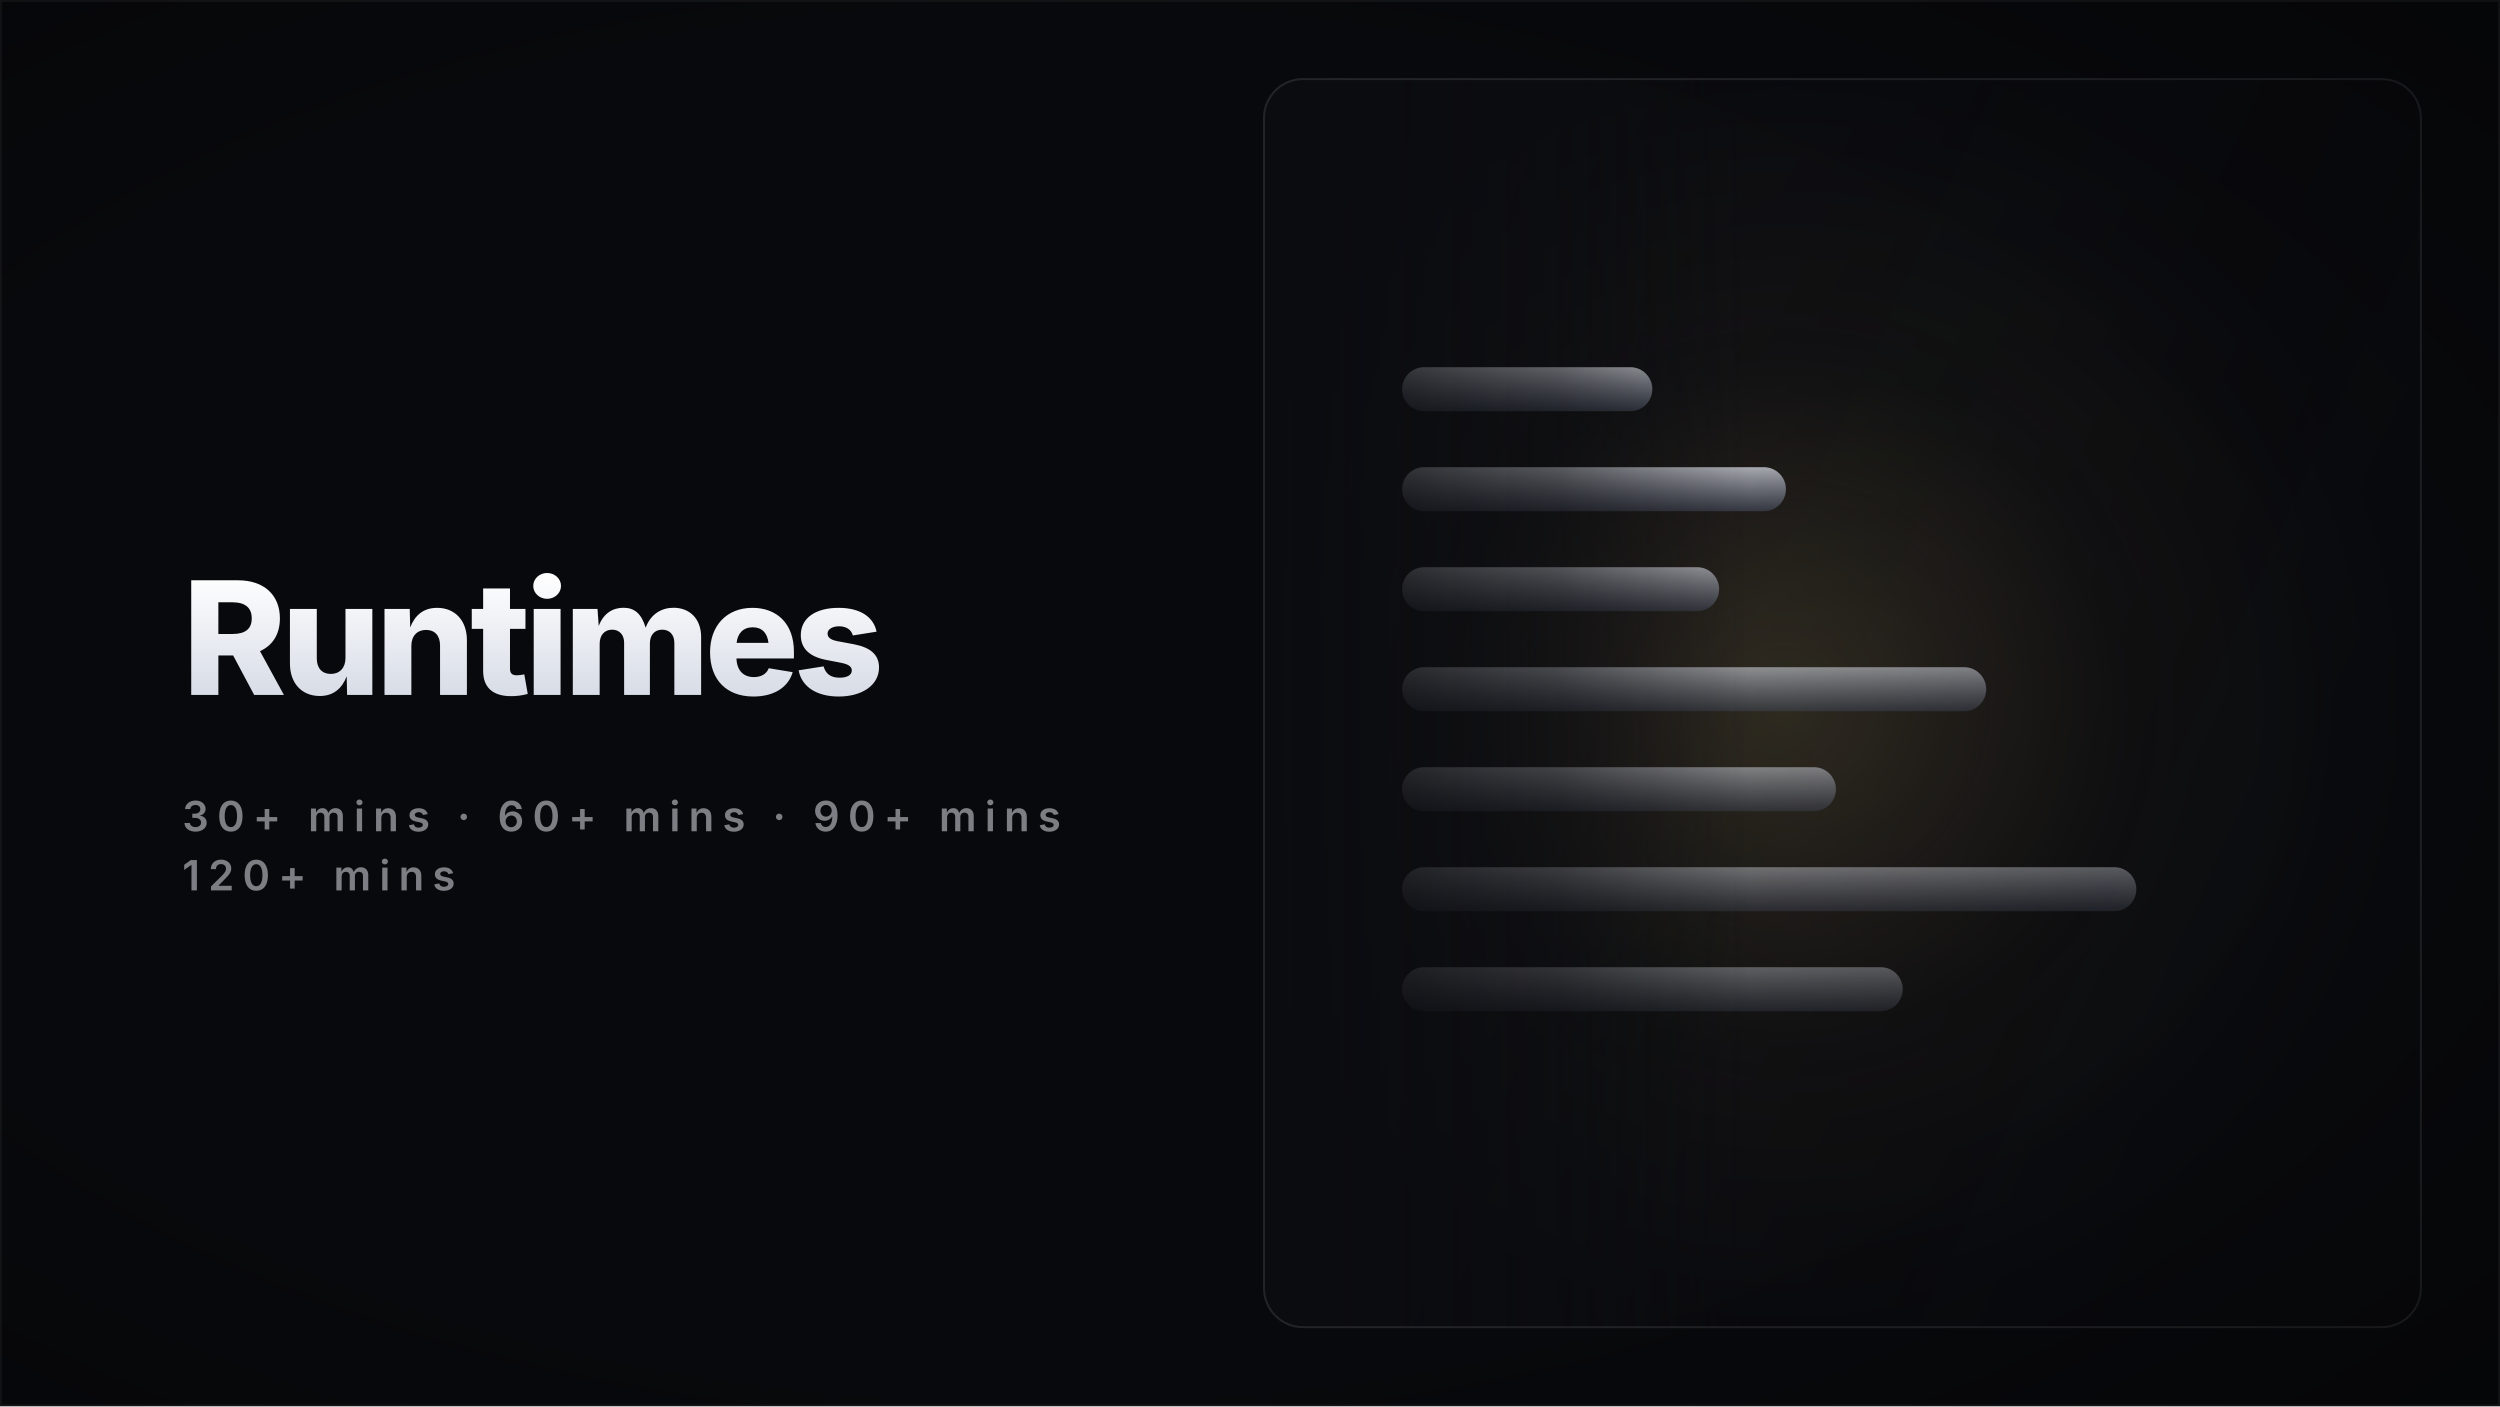
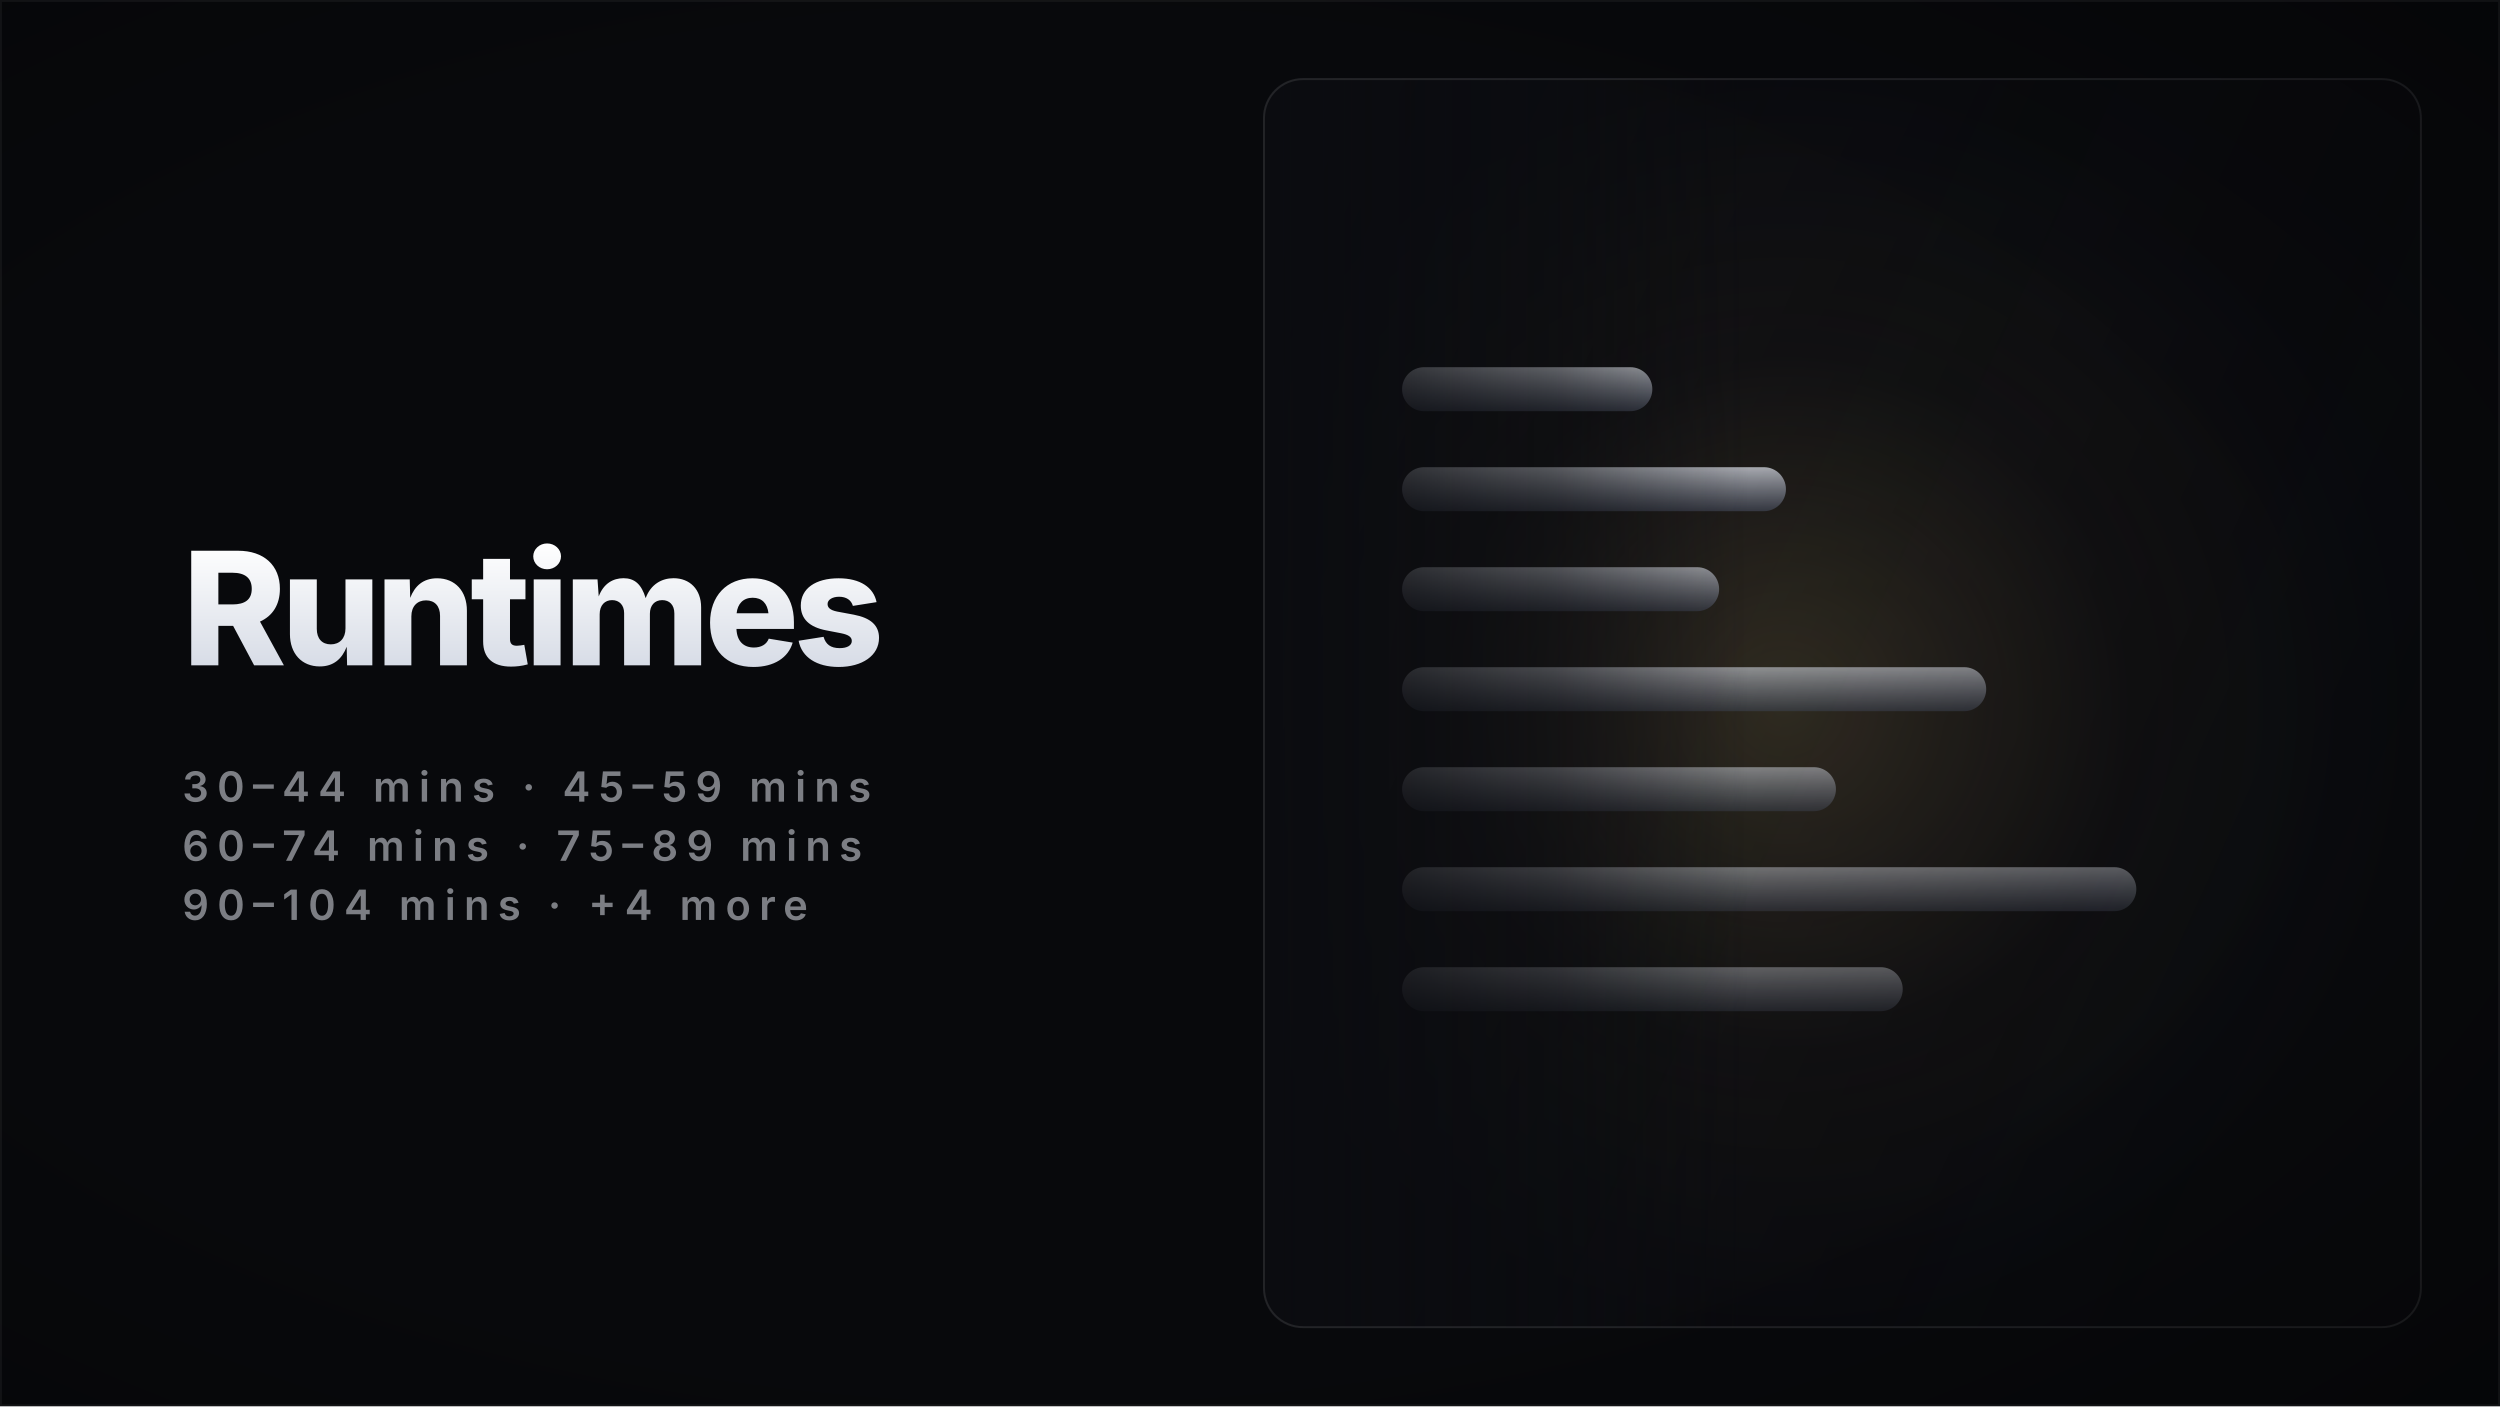
<svg xmlns="http://www.w3.org/2000/svg" width="1920" height="1080" viewBox="0 0 1920 1080" role="img" aria-label="Runtimes — movies collection cover" shape-rendering="geometricPrecision" text-rendering="geometricPrecision">
  <defs>
    <linearGradient id="titleFill" x1="0" y1="0" x2="0" y2="1">
      <stop offset="0" stop-color="#FFFFFF" />
      <stop offset="1" stop-color="#D7DCE6" />
    </linearGradient>
    <linearGradient id="feather" x1="0" y1="0" x2="1" y2="0">
      <stop offset="0" stop-color="#0B0C10" stop-opacity="1" />
      <stop offset="0.6" stop-color="#0B0C10" stop-opacity="0.55" />
      <stop offset="1" stop-color="#0B0C10" stop-opacity="0" />
    </linearGradient>
    <linearGradient id="panelShade" x1="0" y1="0" x2="1" y2="0.5">
      <stop offset="0" stop-color="rgba(6,7,10,0)" />
      <stop offset="1" stop-color="rgba(6,7,10,0.42)" />
    </linearGradient>
    <radialGradient id="vignette" cx="0.42" cy="0.5" r="0.85">
      <stop offset="0.55" stop-color="rgba(0,0,0,0)" />
      <stop offset="1" stop-color="rgba(0,0,0,0.45)" />
    </radialGradient>
    <clipPath id="cardClip">
      <rect x="970" y="60" width="890" height="960" rx="30" />
    </clipPath>
    <linearGradient id="ivoryS" x1="0" y1="0" x2="1" y2="1">
      <stop offset="0" stop-color="#FFFFFF" />
      <stop offset="1" stop-color="#9AA2B4" />
    </linearGradient>
    <radialGradient id="glow" cx="0.5" cy="0.5" r="0.5">
      <stop offset="0" stop-color="#C8A96A" stop-opacity="0.26" />
      <stop offset="0.55" stop-color="#C8A96A" stop-opacity="0.05" />
      <stop offset="1" stop-color="#C8A96A" stop-opacity="0" />
    </radialGradient>
    <linearGradient id="beamG" x1="0" y1="0" x2="0" y2="1">
      <stop offset="0" stop-color="#FFFFFF" stop-opacity="0.34" />
      <stop offset="1" stop-color="#FFFFFF" stop-opacity="0" />
    </linearGradient>
    <linearGradient id="barG" x1="0" y1="1" x2="0" y2="0">
      <stop offset="0" stop-color="#3A3F4D" />
      <stop offset="0.6" stop-color="#C9CEDB" />
      <stop offset="1" stop-color="#FFFFFF" />
    </linearGradient>
    <linearGradient id="colG" x1="0" y1="1" x2="0" y2="0">
      <stop offset="0" stop-color="#4A5060" stop-opacity="0.85" />
      <stop offset="1" stop-color="#E8ECF4" />
    </linearGradient>
    <radialGradient id="disc" cx="0.38" cy="0.34" r="0.75">
      <stop offset="0" stop-color="#FFFFFF" stop-opacity="0.9" />
      <stop offset="1" stop-color="#C8A96A" stop-opacity="0.12" />
    </radialGradient>
    <style>
      .glow { animation: glowPulse 11s ease-in-out infinite; }
      @keyframes glowPulse { 0%,100% { opacity: 0.68; } 50% { opacity: 1; } }
      @media (prefers-reduced-motion: reduce) { .glow { animation: none; } }
    </style>
  </defs>
  <rect x="0" y="0" width="1920" height="1080" fill="#08090C" />
  <rect x="970" y="60" width="890" height="960" rx="30" fill="#0B0C10" />
  <g clip-path="url(#cardClip)">
    <g>
      <circle cx="1370.5" cy="540" r="480" fill="url(#glow)" class="glow" />
      <rect x="1076.8" y="282" width="192.2" height="33.8" rx="16.9" fill="url(#colG)" opacity="0.95" />
      <rect x="1076.8" y="358.8" width="294.8" height="33.8" rx="16.9" fill="url(#colG)" opacity="0.87" />
      <rect x="1076.8" y="435.6" width="243.5" height="33.8" rx="16.9" fill="url(#colG)" opacity="0.79" />
      <rect x="1076.8" y="512.4" width="448.6" height="33.8" rx="16.9" fill="url(#colG)" opacity="0.71" />
      <rect x="1076.8" y="589.2" width="333.2" height="33.8" rx="16.9" fill="url(#colG)" opacity="0.63" />
      <rect x="1076.8" y="666" width="563.9" height="33.8" rx="16.9" fill="url(#colG)" opacity="0.55" />
      <rect x="1076.8" y="742.8" width="384.5" height="33.8" rx="16.9" fill="url(#colG)" opacity="0.47" />
    </g>
    <rect x="970" y="60" width="890" height="960" fill="url(#panelShade)" />
    <rect x="970" y="60" width="373.8" height="960" fill="url(#feather)" />
  </g>
  <rect x="970.75" y="60.75" width="888.5" height="958.5" rx="30" fill="none" stroke="rgba(255,255,255,0.10)" stroke-width="1.5" />
  <rect x="0" y="0" width="1920" height="1080" fill="url(#vignette)" />
  <g>
-     <text x="140" y="533.7" font-family="Inter" font-size="121" font-weight="800" letter-spacing="-4.24" fill="url(#titleFill)">Runtimes</text>
-     <text x="140" y="638.4" font-family="Inter" font-size="32" font-weight="600" letter-spacing="6.40" fill="rgba(231,235,243,0.52)">30+ mins  ·  60+ mins  ·  90+ mins</text>
-     <text x="140" y="683.8" font-family="Inter" font-size="32" font-weight="600" letter-spacing="6.40" fill="rgba(231,235,243,0.52)">120+ mins</text>
+     <text x="140" y="511" font-family="Inter" font-size="121" font-weight="800" letter-spacing="-4.24" fill="url(#titleFill)">Runtimes</text>
+     <text x="140" y="615.7" font-family="Inter" font-size="32" font-weight="600" letter-spacing="6.40" fill="rgba(231,235,243,0.52)">30–44 mins  ·  45–59 mins</text>
+     <text x="140" y="661.1" font-family="Inter" font-size="32" font-weight="600" letter-spacing="6.40" fill="rgba(231,235,243,0.52)">60–74 mins  ·  75–89 mins</text>
+     <text x="140" y="706.5" font-family="Inter" font-size="32" font-weight="600" letter-spacing="6.40" fill="rgba(231,235,243,0.52)">90–104 mins  ·  +4 more</text>
  </g>
  <rect x="0.75" y="0.75" width="1918.5" height="1078.5" fill="none" stroke="rgba(255,255,255,0.05)" stroke-width="1.5" />
</svg>
